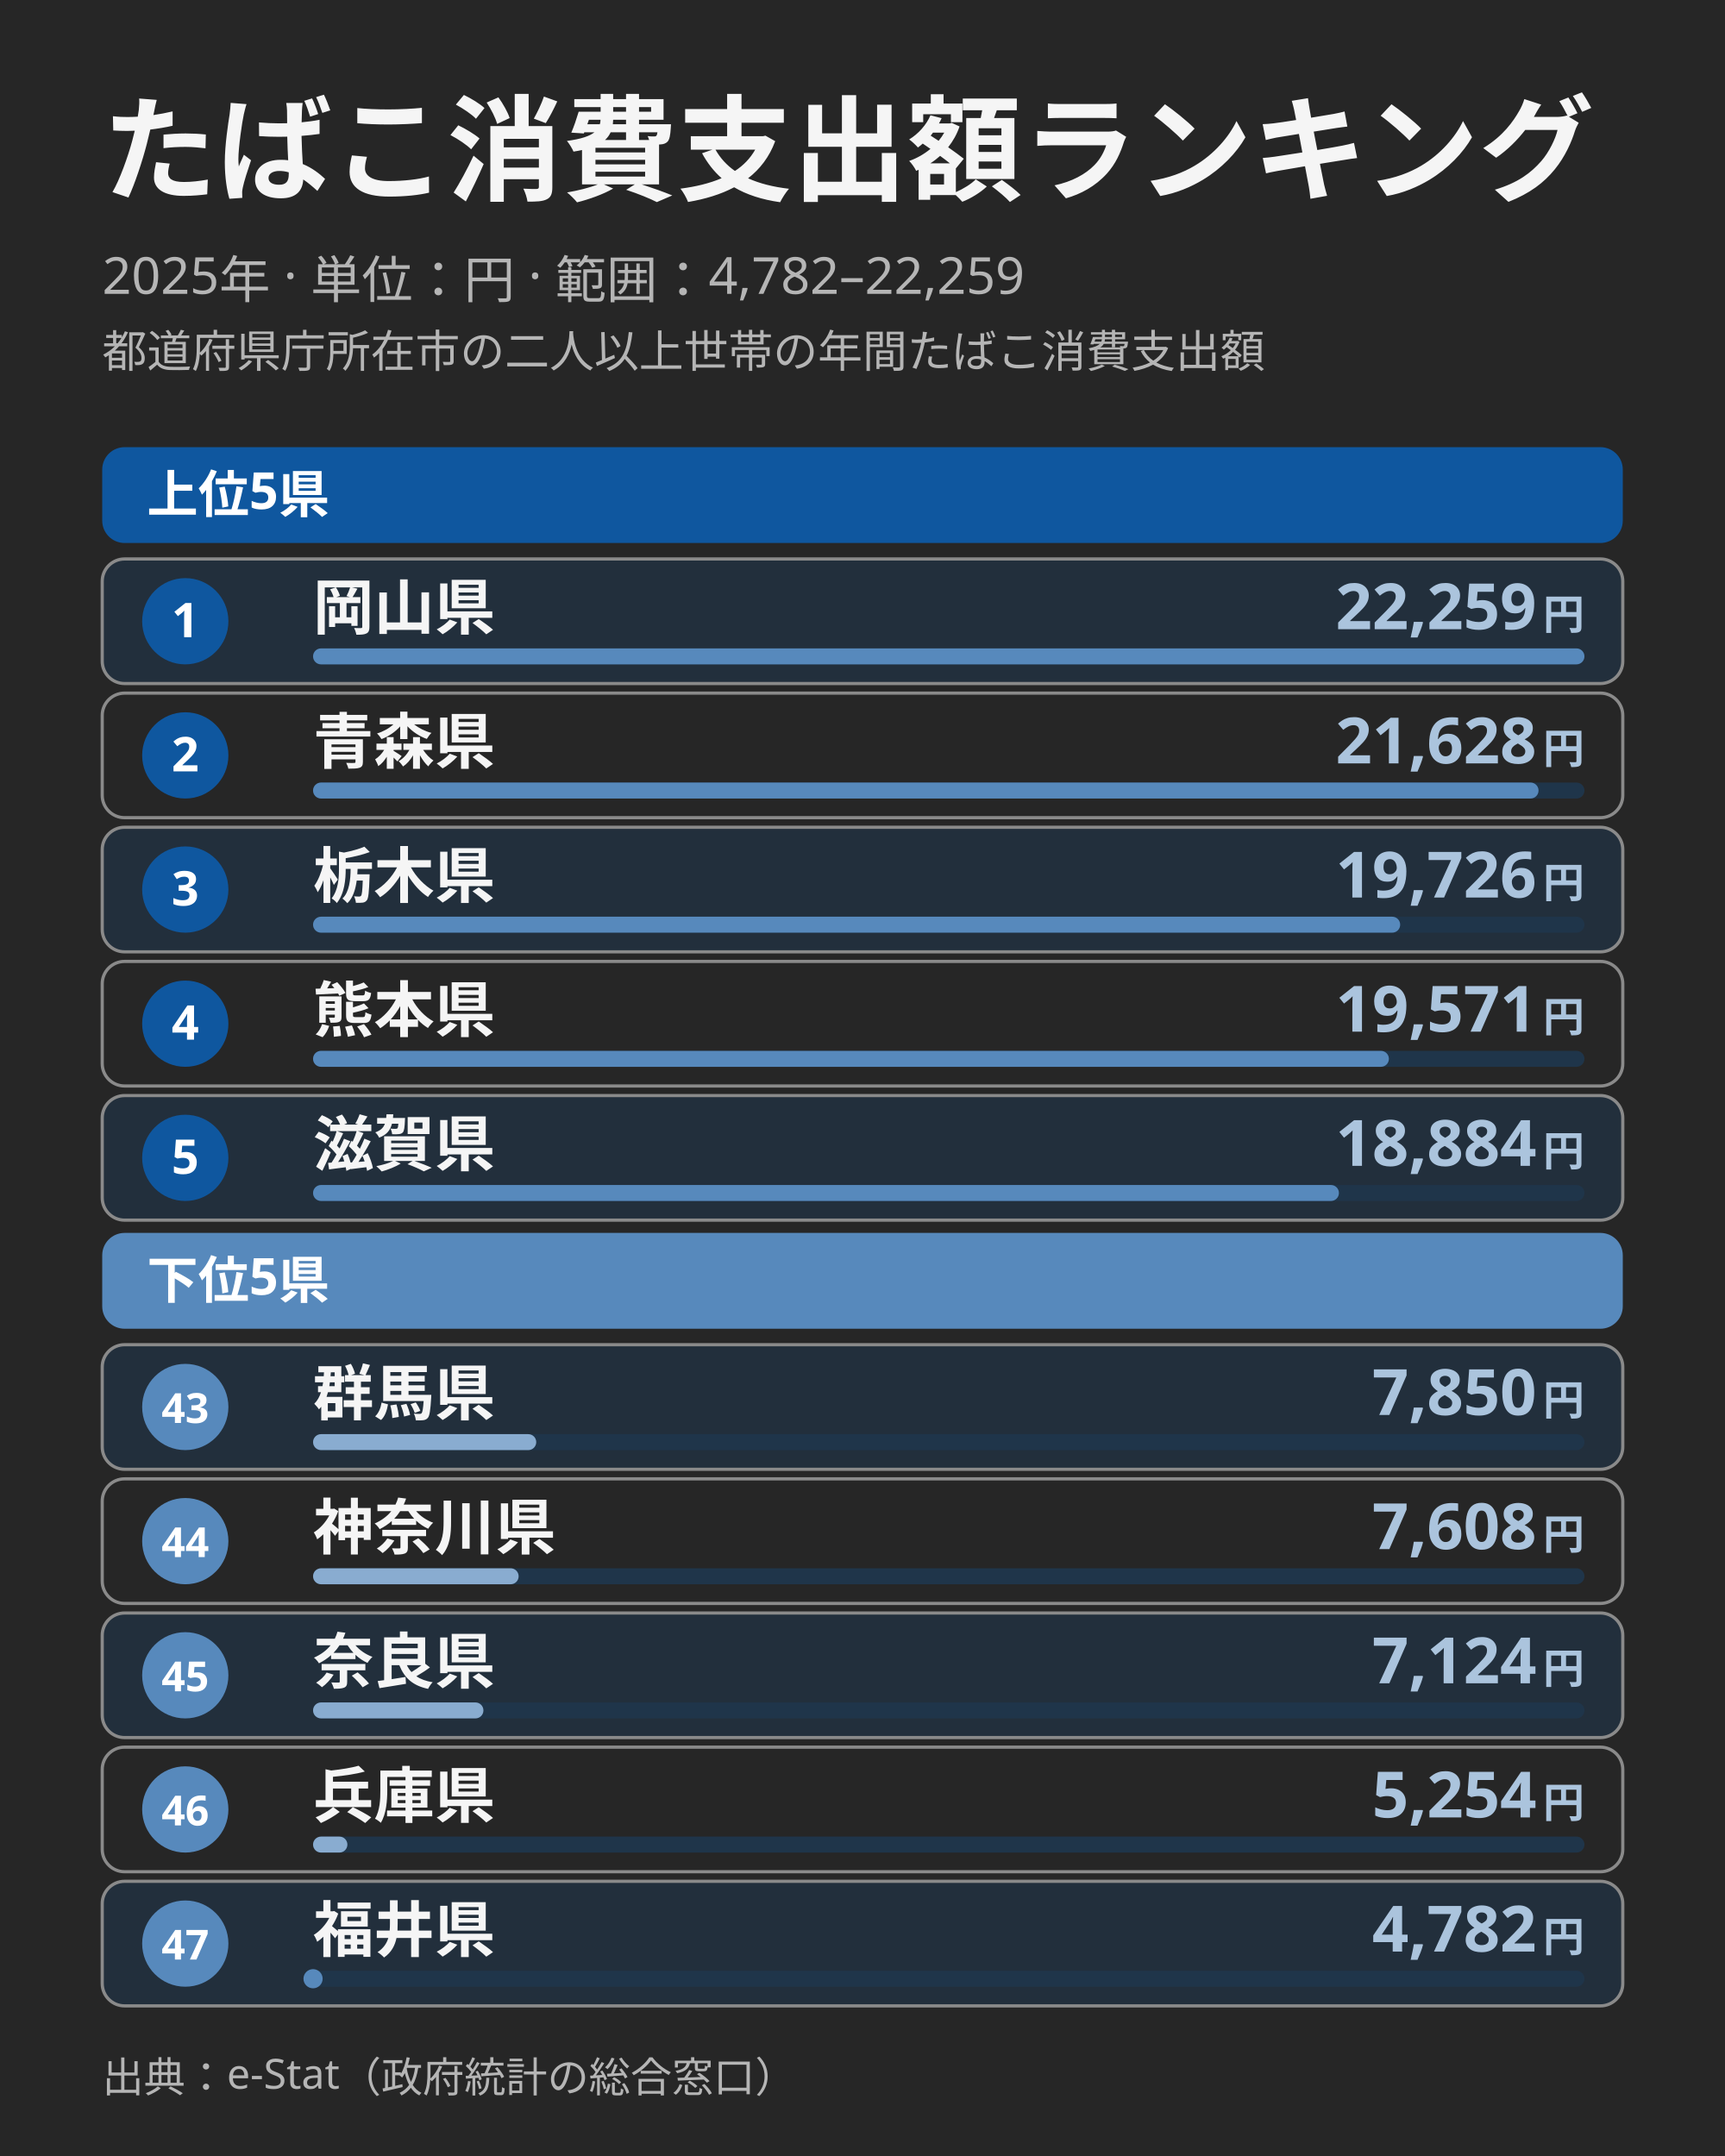
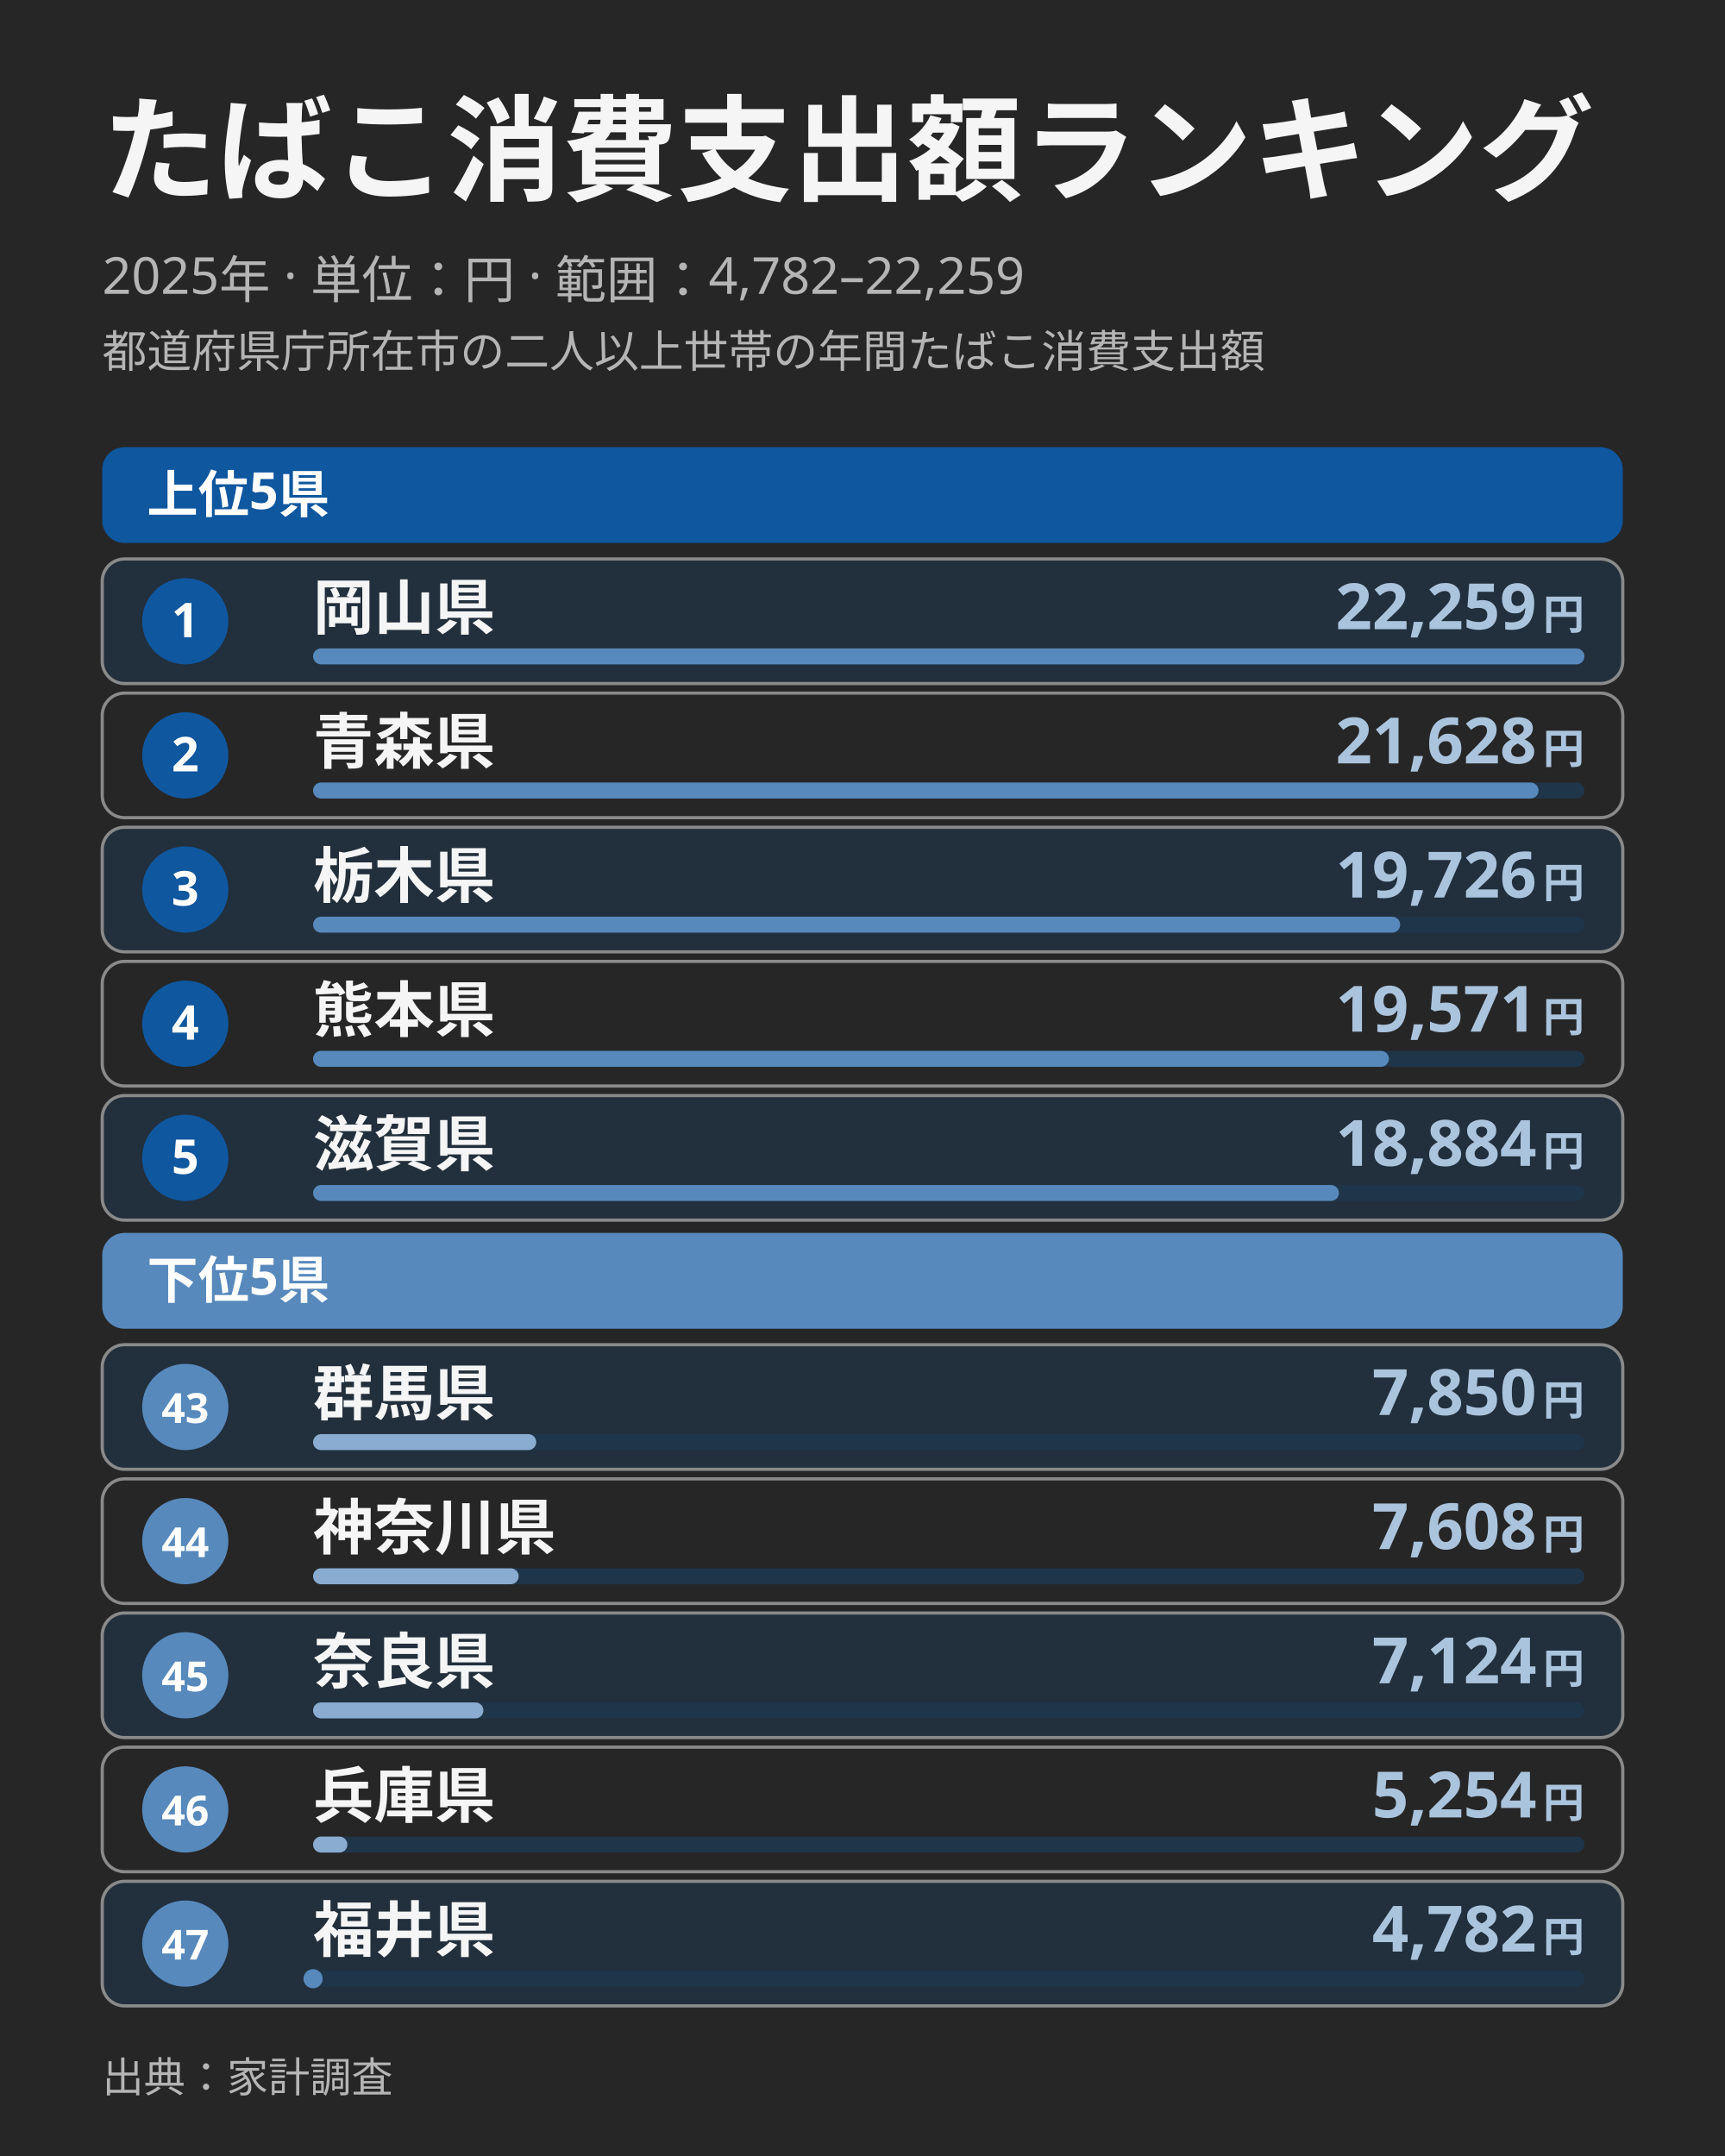
<svg xmlns="http://www.w3.org/2000/svg" width="1080" height="1350" viewBox="0 0 1080 1350" role="img" aria-label="たばこ消費支出額ランキング" data-theme="dark" data-image-template="bar" data-domain-min="4782" data-domain-max="22259">
  <rect width="1080" height="1350" fill="#262626" />
  <g font-family="'Noto Sans JP','Hiragino Kaku Gothic ProN','Yu Gothic',Meiryo,sans-serif" fill="#F5F5F5">
    <text x="64" y="120" font-size="72" font-weight="700">たばこ消費支出額ランキング</text>
    <text x="64" y="184" font-size="32" fill="#B5B5B5">2025年 · 単位：円 · 範囲：4,782–22,259</text>
    <text x="64" y="230" font-size="28" fill="#B5B5B5">都道府県庁所在市の二人以上世帯の年間たばこ消費支出額</text>
    <rect x="64" y="280" width="952" height="60" rx="14" fill="#0f579f" />
    <text x="92" y="321" font-size="32" font-weight="700" fill="#FFFFFF">上位5県</text>
    <g data-rank="1" data-value="22259">
      <rect x="64" y="350" width="952" height="78" rx="14" fill="#222f3c" stroke="#8A8A8A" stroke-width="2" />
      <circle cx="116" cy="389" r="27" fill="#0f579f" />
      <text x="116" y="399" text-anchor="middle" font-size="30" font-weight="700" fill="#FFFFFF">1</text>
      <text x="196" y="394" font-size="38" font-weight="700" fill="#F5F5F5">岡山県</text>
      <text x="992" y="394" text-anchor="end" font-size="40" font-weight="700" fill="#abc4dd">22,259<tspan font-size="26" dx="4">円</tspan>
      </text>
      <rect data-bar-track="true" x="196" y="406" width="796" height="10" rx="5" fill="#1f354a" />
      <rect data-bar-value="true" x="196" y="406" width="796" height="10" rx="5" fill="#5789bc" />
    </g>
    <g data-rank="2" data-value="21628">
      <rect x="64" y="434" width="952" height="78" rx="14" fill="#262626" stroke="#8A8A8A" stroke-width="2" />
      <circle cx="116" cy="473" r="27" fill="#0f579f" />
      <text x="116" y="483" text-anchor="middle" font-size="30" font-weight="700" fill="#FFFFFF">2</text>
      <text x="196" y="478" font-size="38" font-weight="700" fill="#F5F5F5">青森県</text>
      <text x="992" y="478" text-anchor="end" font-size="40" font-weight="700" fill="#abc4dd">21,628<tspan font-size="26" dx="4">円</tspan>
      </text>
      <rect data-bar-track="true" x="196" y="490" width="796" height="10" rx="5" fill="#1f354a" />
      <rect data-bar-value="true" x="196" y="490" width="767.261" height="10" rx="5" fill="#5789bc" />
    </g>
    <g data-rank="3" data-value="19726">
      <rect x="64" y="518" width="952" height="78" rx="14" fill="#222f3c" stroke="#8A8A8A" stroke-width="2" />
      <circle cx="116" cy="557" r="27" fill="#0f579f" />
      <text x="116" y="567" text-anchor="middle" font-size="30" font-weight="700" fill="#FFFFFF">3</text>
      <text x="196" y="562" font-size="38" font-weight="700" fill="#F5F5F5">栃木県</text>
      <text x="992" y="562" text-anchor="end" font-size="40" font-weight="700" fill="#abc4dd">19,726<tspan font-size="26" dx="4">円</tspan>
      </text>
      <rect data-bar-track="true" x="196" y="574" width="796" height="10" rx="5" fill="#1f354a" />
      <rect data-bar-value="true" x="196" y="574" width="680.633" height="10" rx="5" fill="#5789bc" />
    </g>
    <g data-rank="4" data-value="19571">
      <rect x="64" y="602" width="952" height="78" rx="14" fill="#262626" stroke="#8A8A8A" stroke-width="2" />
      <circle cx="116" cy="641" r="27" fill="#0f579f" />
      <text x="116" y="651" text-anchor="middle" font-size="30" font-weight="700" fill="#FFFFFF">4</text>
      <text x="196" y="646" font-size="38" font-weight="700" fill="#F5F5F5">熊本県</text>
      <text x="992" y="646" text-anchor="end" font-size="40" font-weight="700" fill="#abc4dd">19,571<tspan font-size="26" dx="4">円</tspan>
      </text>
      <rect data-bar-track="true" x="196" y="658" width="796" height="10" rx="5" fill="#1f354a" />
      <rect data-bar-value="true" x="196" y="658" width="673.573" height="10" rx="5" fill="#5789bc" />
    </g>
    <g data-rank="5" data-value="18884">
      <rect x="64" y="686" width="952" height="78" rx="14" fill="#222f3c" stroke="#8A8A8A" stroke-width="2" />
      <circle cx="116" cy="725" r="27" fill="#0f579f" />
      <text x="116" y="735" text-anchor="middle" font-size="30" font-weight="700" fill="#FFFFFF">5</text>
      <text x="196" y="730" font-size="38" font-weight="700" fill="#F5F5F5">滋賀県</text>
      <text x="992" y="730" text-anchor="end" font-size="40" font-weight="700" fill="#abc4dd">18,884<tspan font-size="26" dx="4">円</tspan>
      </text>
      <rect data-bar-track="true" x="196" y="742" width="796" height="10" rx="5" fill="#1f354a" />
      <rect data-bar-value="true" x="196" y="742" width="642.284" height="10" rx="5" fill="#5789bc" />
    </g>
    <rect x="64" y="772" width="952" height="60" rx="14" fill="#5789bc" />
    <text x="92" y="813" font-size="32" font-weight="700" fill="#FFFFFF">下位5県</text>
    <g data-rank="43" data-value="7850">
      <rect x="64" y="842" width="952" height="78" rx="14" fill="#222f3c" stroke="#8A8A8A" stroke-width="2" />
      <circle cx="116" cy="881" r="27" fill="#5789bc" />
      <text x="116" y="891" text-anchor="middle" font-size="26" font-weight="700" fill="#FFFFFF">43</text>
      <text x="196" y="886" font-size="38" font-weight="700" fill="#F5F5F5">群馬県</text>
      <text x="992" y="886" text-anchor="end" font-size="40" font-weight="700" fill="#abc4dd">7,850<tspan font-size="26" dx="4">円</tspan>
      </text>
      <rect data-bar-track="true" x="196" y="898" width="796" height="10" rx="5" fill="#1f354a" />
      <rect data-bar-value="true" x="196" y="898" width="139.734" height="10" rx="5" fill="#89acd0" />
    </g>
    <g data-rank="44" data-value="7608">
      <rect x="64" y="926" width="952" height="78" rx="14" fill="#262626" stroke="#8A8A8A" stroke-width="2" />
      <circle cx="116" cy="965" r="27" fill="#5789bc" />
      <text x="116" y="975" text-anchor="middle" font-size="26" font-weight="700" fill="#FFFFFF">44</text>
      <text x="196" y="970" font-size="38" font-weight="700" fill="#F5F5F5">神奈川県</text>
      <text x="992" y="970" text-anchor="end" font-size="40" font-weight="700" fill="#abc4dd">7,608<tspan font-size="26" dx="4">円</tspan>
      </text>
      <rect data-bar-track="true" x="196" y="982" width="796" height="10" rx="5" fill="#1f354a" />
      <rect data-bar-value="true" x="196" y="982" width="128.712" height="10" rx="5" fill="#89acd0" />
    </g>
    <g data-rank="45" data-value="7124">
      <rect x="64" y="1010" width="952" height="78" rx="14" fill="#222f3c" stroke="#8A8A8A" stroke-width="2" />
      <circle cx="116" cy="1049" r="27" fill="#5789bc" />
      <text x="116" y="1059" text-anchor="middle" font-size="26" font-weight="700" fill="#FFFFFF">45</text>
      <text x="196" y="1054" font-size="38" font-weight="700" fill="#F5F5F5">奈良県</text>
      <text x="992" y="1054" text-anchor="end" font-size="40" font-weight="700" fill="#abc4dd">7,124<tspan font-size="26" dx="4">円</tspan>
      </text>
      <rect data-bar-track="true" x="196" y="1066" width="796" height="10" rx="5" fill="#1f354a" />
      <rect data-bar-value="true" x="196" y="1066" width="106.668" height="10" rx="5" fill="#89acd0" />
    </g>
    <g data-rank="46" data-value="5254">
      <rect x="64" y="1094" width="952" height="78" rx="14" fill="#262626" stroke="#8A8A8A" stroke-width="2" />
      <circle cx="116" cy="1133" r="27" fill="#5789bc" />
      <text x="116" y="1143" text-anchor="middle" font-size="26" font-weight="700" fill="#FFFFFF">46</text>
      <text x="196" y="1138" font-size="38" font-weight="700" fill="#F5F5F5">兵庫県</text>
      <text x="992" y="1138" text-anchor="end" font-size="40" font-weight="700" fill="#abc4dd">5,254<tspan font-size="26" dx="4">円</tspan>
      </text>
      <rect data-bar-track="true" x="196" y="1150" width="796" height="10" rx="5" fill="#1f354a" />
      <rect data-bar-value="true" x="196" y="1150" width="21.498" height="10" rx="5" fill="#89acd0" />
    </g>
    <g data-rank="47" data-value="4782">
      <rect x="64" y="1178" width="952" height="78" rx="14" fill="#222f3c" stroke="#8A8A8A" stroke-width="2" />
      <circle cx="116" cy="1217" r="27" fill="#5789bc" />
      <text x="116" y="1227" text-anchor="middle" font-size="26" font-weight="700" fill="#FFFFFF">47</text>
      <text x="196" y="1222" font-size="38" font-weight="700" fill="#F5F5F5">福井県</text>
      <text x="992" y="1222" text-anchor="end" font-size="40" font-weight="700" fill="#abc4dd">4,782<tspan font-size="26" dx="4">円</tspan>
      </text>
      <rect data-bar-track="true" x="196" y="1234" width="796" height="10" rx="5" fill="#1f354a" />
      <rect data-bar-value="true" x="196" y="1234" width="0" height="10" rx="5" fill="#89acd0" />
      <circle cx="196" cy="1239" r="6" fill="#5789bc" />
    </g>
-     <text x="64" y="1310" font-size="26" fill="#B5B5B5">出典：e-Stat（政府統計の総合窓口）</text>
+     <text x="64" y="1310" font-size="26" fill="#B5B5B5">出典：家計調査</text>
  </g>
</svg>
